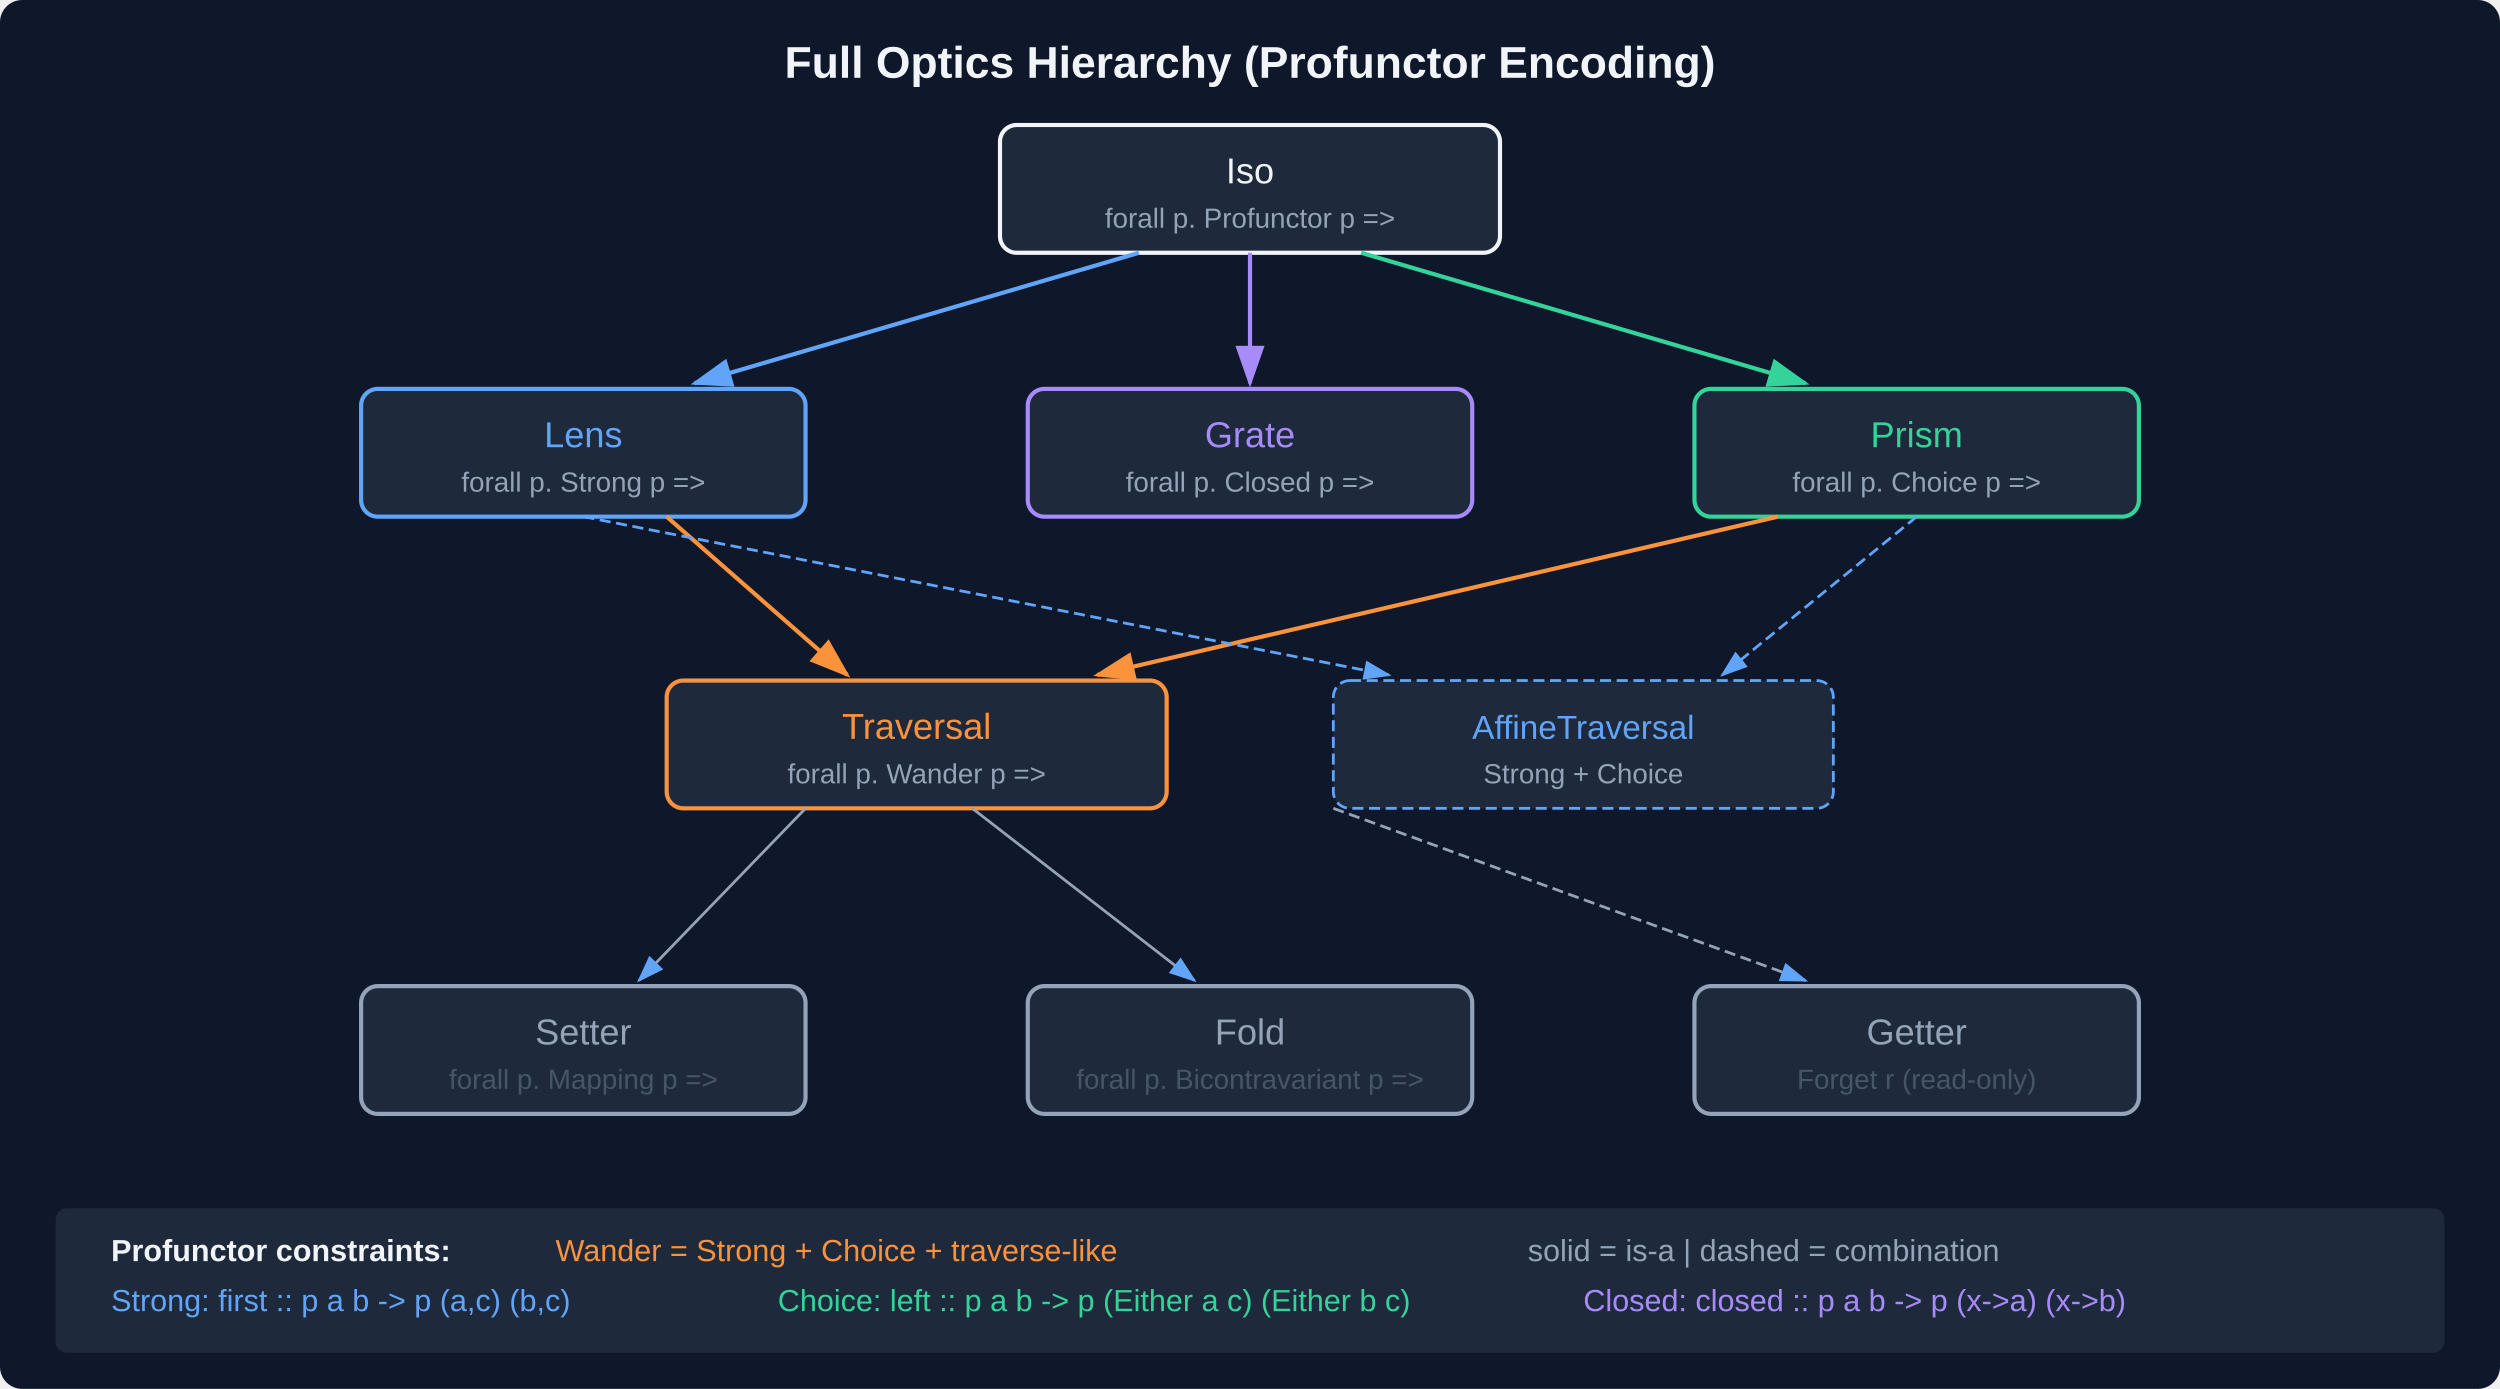
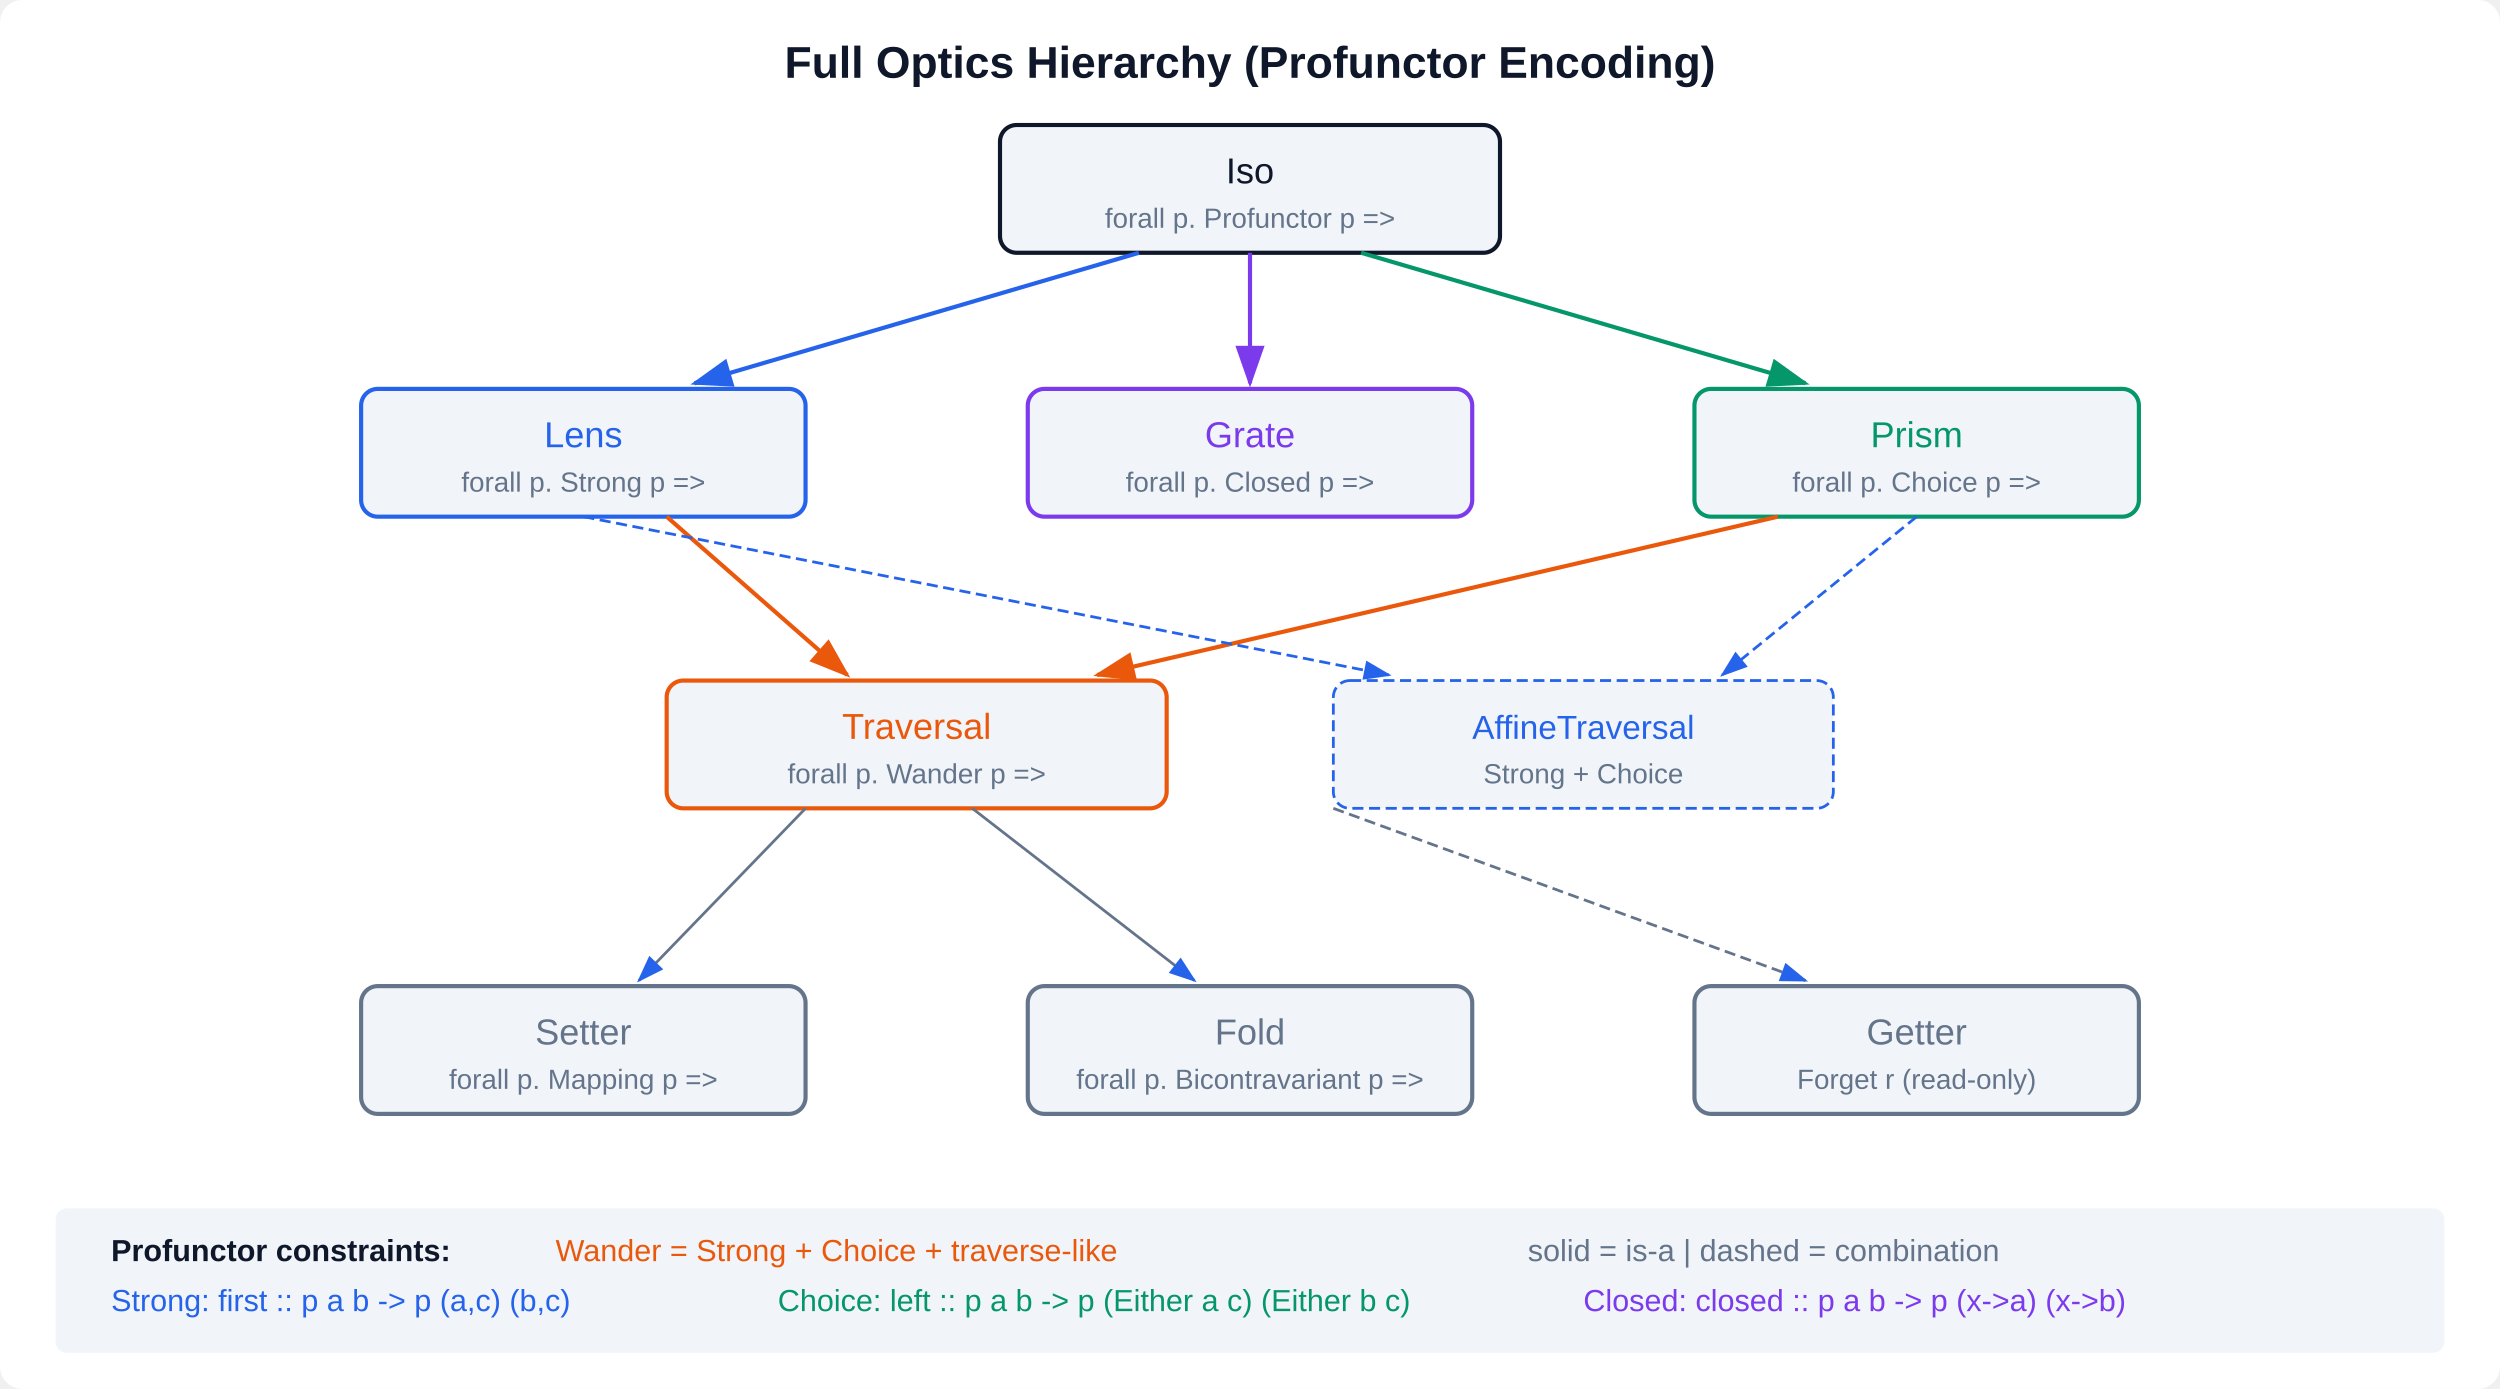
<svg xmlns="http://www.w3.org/2000/svg" width="900" height="500" viewBox="0 0 900 500" font-family="monospace,Arial,sans-serif">
-   <rect width="900" height="500" fill="#0f172a" rx="8" />
+   <rect width="900" height="500" fill="#ffffff" rx="8" />
  <defs>
    <marker id="ab" markerWidth="10" markerHeight="7" refX="9" refY="3.5" orient="auto">
-       <polygon points="0 0,10 3.5,0 7" fill="#60a5fa" />
+       <polygon points="0 0,10 3.5,0 7" fill="#2563eb" />
    </marker>
    <marker id="ag" markerWidth="10" markerHeight="7" refX="9" refY="3.5" orient="auto">
-       <polygon points="0 0,10 3.5,0 7" fill="#34d399" />
+       <polygon points="0 0,10 3.5,0 7" fill="#059669" />
    </marker>
    <marker id="av" markerWidth="10" markerHeight="7" refX="9" refY="3.5" orient="auto">
-       <polygon points="0 0,10 3.5,0 7" fill="#a78bfa" />
+       <polygon points="0 0,10 3.5,0 7" fill="#7c3aed" />
    </marker>
    <marker id="ao" markerWidth="10" markerHeight="7" refX="9" refY="3.5" orient="auto">
-       <polygon points="0 0,10 3.5,0 7" fill="#fb923c" />
+       <polygon points="0 0,10 3.5,0 7" fill="#ea580c" />
    </marker>
  </defs>
-   <text x="450" y="28" text-anchor="middle" font-size="16" font-weight="bold" fill="#f1f5f9">Full Optics Hierarchy (Profunctor Encoding)</text>
-   <rect x="360" y="45" width="180" height="46" fill="#1e293b" stroke="#f1f5f9" stroke-width="1.5" rx="6" />
-   <text x="450" y="66" text-anchor="middle" font-size="13" fill="#f1f5f9">Iso</text>
-   <text x="450" y="82" text-anchor="middle" font-size="10" fill="#94a3b8">forall p. Profunctor p =&gt;</text>
-   <rect x="130" y="140" width="160" height="46" fill="#1e293b" stroke="#60a5fa" stroke-width="1.5" rx="6" />
-   <text x="210" y="161" text-anchor="middle" font-size="13" fill="#60a5fa">Lens</text>
-   <text x="210" y="177" text-anchor="middle" font-size="10" fill="#94a3b8">forall p. Strong p =&gt;</text>
-   <rect x="610" y="140" width="160" height="46" fill="#1e293b" stroke="#34d399" stroke-width="1.5" rx="6" />
-   <text x="690" y="161" text-anchor="middle" font-size="13" fill="#34d399">Prism</text>
-   <text x="690" y="177" text-anchor="middle" font-size="10" fill="#94a3b8">forall p. Choice p =&gt;</text>
-   <rect x="370" y="140" width="160" height="46" fill="#1e293b" stroke="#a78bfa" stroke-width="1.5" rx="6" />
-   <text x="450" y="161" text-anchor="middle" font-size="13" fill="#a78bfa">Grate</text>
-   <text x="450" y="177" text-anchor="middle" font-size="10" fill="#94a3b8">forall p. Closed p =&gt;</text>
-   <line x1="410" y1="91" x2="250" y2="138" stroke="#60a5fa" stroke-width="1.5" marker-end="url(#ab)" />
-   <line x1="450" y1="91" x2="450" y2="138" stroke="#a78bfa" stroke-width="1.5" marker-end="url(#av)" />
-   <line x1="490" y1="91" x2="650" y2="138" stroke="#34d399" stroke-width="1.5" marker-end="url(#ag)" />
-   <rect x="240" y="245" width="180" height="46" fill="#1e293b" stroke="#fb923c" stroke-width="1.5" rx="6" />
-   <text x="330" y="266" text-anchor="middle" font-size="13" fill="#fb923c">Traversal</text>
-   <text x="330" y="282" text-anchor="middle" font-size="10" fill="#94a3b8">forall p. Wander p =&gt;</text>
-   <rect x="480" y="245" width="180" height="46" fill="#1e293b" stroke="#60a5fa" stroke-width="1" rx="6" stroke-dasharray="4,2" />
-   <text x="570" y="266" text-anchor="middle" font-size="12" fill="#60a5fa">AffineTraversal</text>
-   <text x="570" y="282" text-anchor="middle" font-size="10" fill="#94a3b8">Strong + Choice</text>
-   <line x1="240" y1="186" x2="305" y2="243" stroke="#fb923c" stroke-width="1.5" marker-end="url(#ao)" />
-   <line x1="640" y1="186" x2="395" y2="243" stroke="#fb923c" stroke-width="1.5" marker-end="url(#ao)" />
-   <line x1="210" y1="186" x2="500" y2="243" stroke="#60a5fa" stroke-width="1" stroke-dasharray="4,2" marker-end="url(#ab)" />
-   <line x1="690" y1="186" x2="620" y2="243" stroke="#60a5fa" stroke-width="1" stroke-dasharray="4,2" marker-end="url(#ab)" />
-   <rect x="130" y="355" width="160" height="46" fill="#1e293b" stroke="#94a3b8" stroke-width="1.5" rx="6" />
-   <text x="210" y="376" text-anchor="middle" font-size="13" fill="#94a3b8">Setter</text>
-   <text x="210" y="392" text-anchor="middle" font-size="10" fill="#475569">forall p. Mapping p =&gt;</text>
-   <rect x="370" y="355" width="160" height="46" fill="#1e293b" stroke="#94a3b8" stroke-width="1.5" rx="6" />
-   <text x="450" y="376" text-anchor="middle" font-size="13" fill="#94a3b8">Fold</text>
-   <text x="450" y="392" text-anchor="middle" font-size="10" fill="#475569">forall p. Bicontravariant p =&gt;</text>
-   <rect x="610" y="355" width="160" height="46" fill="#1e293b" stroke="#94a3b8" stroke-width="1.5" rx="6" />
-   <text x="690" y="376" text-anchor="middle" font-size="13" fill="#94a3b8">Getter</text>
-   <text x="690" y="392" text-anchor="middle" font-size="10" fill="#475569">Forget r (read-only)</text>
-   <line x1="290" y1="291" x2="230" y2="353" stroke="#94a3b8" stroke-width="1" marker-end="url(#ab)" />
-   <line x1="350" y1="291" x2="430" y2="353" stroke="#94a3b8" stroke-width="1" marker-end="url(#ab)" />
-   <line x1="480" y1="291" x2="650" y2="353" stroke="#94a3b8" stroke-width="1" stroke-dasharray="4,2" marker-end="url(#ab)" />
-   <rect x="20" y="435" width="860" height="52" fill="#1e293b" rx="4" />
-   <text x="40" y="454" font-size="11" font-weight="bold" fill="#f1f5f9">Profunctor constraints:</text>
-   <text x="40" y="472" font-size="11" fill="#60a5fa">Strong: first :: p a b -&gt; p (a,c) (b,c)</text>
-   <text x="280" y="472" font-size="11" fill="#34d399">Choice: left :: p a b -&gt; p (Either a c) (Either b c)</text>
-   <text x="570" y="472" font-size="11" fill="#a78bfa">Closed: closed :: p a b -&gt; p (x-&gt;a) (x-&gt;b)</text>
-   <text x="200" y="454" font-size="11" fill="#fb923c">Wander = Strong + Choice + traverse-like</text>
-   <text x="550" y="454" font-size="11" fill="#94a3b8">solid = is-a  |  dashed = combination</text>
+   <text x="450" y="28" text-anchor="middle" font-size="16" font-weight="bold" fill="#0f172a">Full Optics Hierarchy (Profunctor Encoding)</text>
+   <rect x="360" y="45" width="180" height="46" fill="#f1f5f9" stroke="#0f172a" stroke-width="1.5" rx="6" />
+   <text x="450" y="66" text-anchor="middle" font-size="13" fill="#0f172a">Iso</text>
+   <text x="450" y="82" text-anchor="middle" font-size="10" fill="#64748b">forall p. Profunctor p =&gt;</text>
+   <rect x="130" y="140" width="160" height="46" fill="#f1f5f9" stroke="#2563eb" stroke-width="1.5" rx="6" />
+   <text x="210" y="161" text-anchor="middle" font-size="13" fill="#2563eb">Lens</text>
+   <text x="210" y="177" text-anchor="middle" font-size="10" fill="#64748b">forall p. Strong p =&gt;</text>
+   <rect x="610" y="140" width="160" height="46" fill="#f1f5f9" stroke="#059669" stroke-width="1.5" rx="6" />
+   <text x="690" y="161" text-anchor="middle" font-size="13" fill="#059669">Prism</text>
+   <text x="690" y="177" text-anchor="middle" font-size="10" fill="#64748b">forall p. Choice p =&gt;</text>
+   <rect x="370" y="140" width="160" height="46" fill="#f1f5f9" stroke="#7c3aed" stroke-width="1.5" rx="6" />
+   <text x="450" y="161" text-anchor="middle" font-size="13" fill="#7c3aed">Grate</text>
+   <text x="450" y="177" text-anchor="middle" font-size="10" fill="#64748b">forall p. Closed p =&gt;</text>
+   <line x1="410" y1="91" x2="250" y2="138" stroke="#2563eb" stroke-width="1.5" marker-end="url(#ab)" />
+   <line x1="450" y1="91" x2="450" y2="138" stroke="#7c3aed" stroke-width="1.5" marker-end="url(#av)" />
+   <line x1="490" y1="91" x2="650" y2="138" stroke="#059669" stroke-width="1.5" marker-end="url(#ag)" />
+   <rect x="240" y="245" width="180" height="46" fill="#f1f5f9" stroke="#ea580c" stroke-width="1.5" rx="6" />
+   <text x="330" y="266" text-anchor="middle" font-size="13" fill="#ea580c">Traversal</text>
+   <text x="330" y="282" text-anchor="middle" font-size="10" fill="#64748b">forall p. Wander p =&gt;</text>
+   <rect x="480" y="245" width="180" height="46" fill="#f1f5f9" stroke="#2563eb" stroke-width="1" rx="6" stroke-dasharray="4,2" />
+   <text x="570" y="266" text-anchor="middle" font-size="12" fill="#2563eb">AffineTraversal</text>
+   <text x="570" y="282" text-anchor="middle" font-size="10" fill="#64748b">Strong + Choice</text>
+   <line x1="240" y1="186" x2="305" y2="243" stroke="#ea580c" stroke-width="1.5" marker-end="url(#ao)" />
+   <line x1="640" y1="186" x2="395" y2="243" stroke="#ea580c" stroke-width="1.5" marker-end="url(#ao)" />
+   <line x1="210" y1="186" x2="500" y2="243" stroke="#2563eb" stroke-width="1" stroke-dasharray="4,2" marker-end="url(#ab)" />
+   <line x1="690" y1="186" x2="620" y2="243" stroke="#2563eb" stroke-width="1" stroke-dasharray="4,2" marker-end="url(#ab)" />
+   <rect x="130" y="355" width="160" height="46" fill="#f1f5f9" stroke="#64748b" stroke-width="1.5" rx="6" />
+   <text x="210" y="376" text-anchor="middle" font-size="13" fill="#64748b">Setter</text>
+   <text x="210" y="392" text-anchor="middle" font-size="10" fill="#64748b">forall p. Mapping p =&gt;</text>
+   <rect x="370" y="355" width="160" height="46" fill="#f1f5f9" stroke="#64748b" stroke-width="1.5" rx="6" />
+   <text x="450" y="376" text-anchor="middle" font-size="13" fill="#64748b">Fold</text>
+   <text x="450" y="392" text-anchor="middle" font-size="10" fill="#64748b">forall p. Bicontravariant p =&gt;</text>
+   <rect x="610" y="355" width="160" height="46" fill="#f1f5f9" stroke="#64748b" stroke-width="1.5" rx="6" />
+   <text x="690" y="376" text-anchor="middle" font-size="13" fill="#64748b">Getter</text>
+   <text x="690" y="392" text-anchor="middle" font-size="10" fill="#64748b">Forget r (read-only)</text>
+   <line x1="290" y1="291" x2="230" y2="353" stroke="#64748b" stroke-width="1" marker-end="url(#ab)" />
+   <line x1="350" y1="291" x2="430" y2="353" stroke="#64748b" stroke-width="1" marker-end="url(#ab)" />
+   <line x1="480" y1="291" x2="650" y2="353" stroke="#64748b" stroke-width="1" stroke-dasharray="4,2" marker-end="url(#ab)" />
+   <rect x="20" y="435" width="860" height="52" fill="#f1f5f9" rx="4" />
+   <text x="40" y="454" font-size="11" font-weight="bold" fill="#0f172a">Profunctor constraints:</text>
+   <text x="40" y="472" font-size="11" fill="#2563eb">Strong: first :: p a b -&gt; p (a,c) (b,c)</text>
+   <text x="280" y="472" font-size="11" fill="#059669">Choice: left :: p a b -&gt; p (Either a c) (Either b c)</text>
+   <text x="570" y="472" font-size="11" fill="#7c3aed">Closed: closed :: p a b -&gt; p (x-&gt;a) (x-&gt;b)</text>
+   <text x="200" y="454" font-size="11" fill="#ea580c">Wander = Strong + Choice + traverse-like</text>
+   <text x="550" y="454" font-size="11" fill="#64748b">solid = is-a  |  dashed = combination</text>
</svg>
